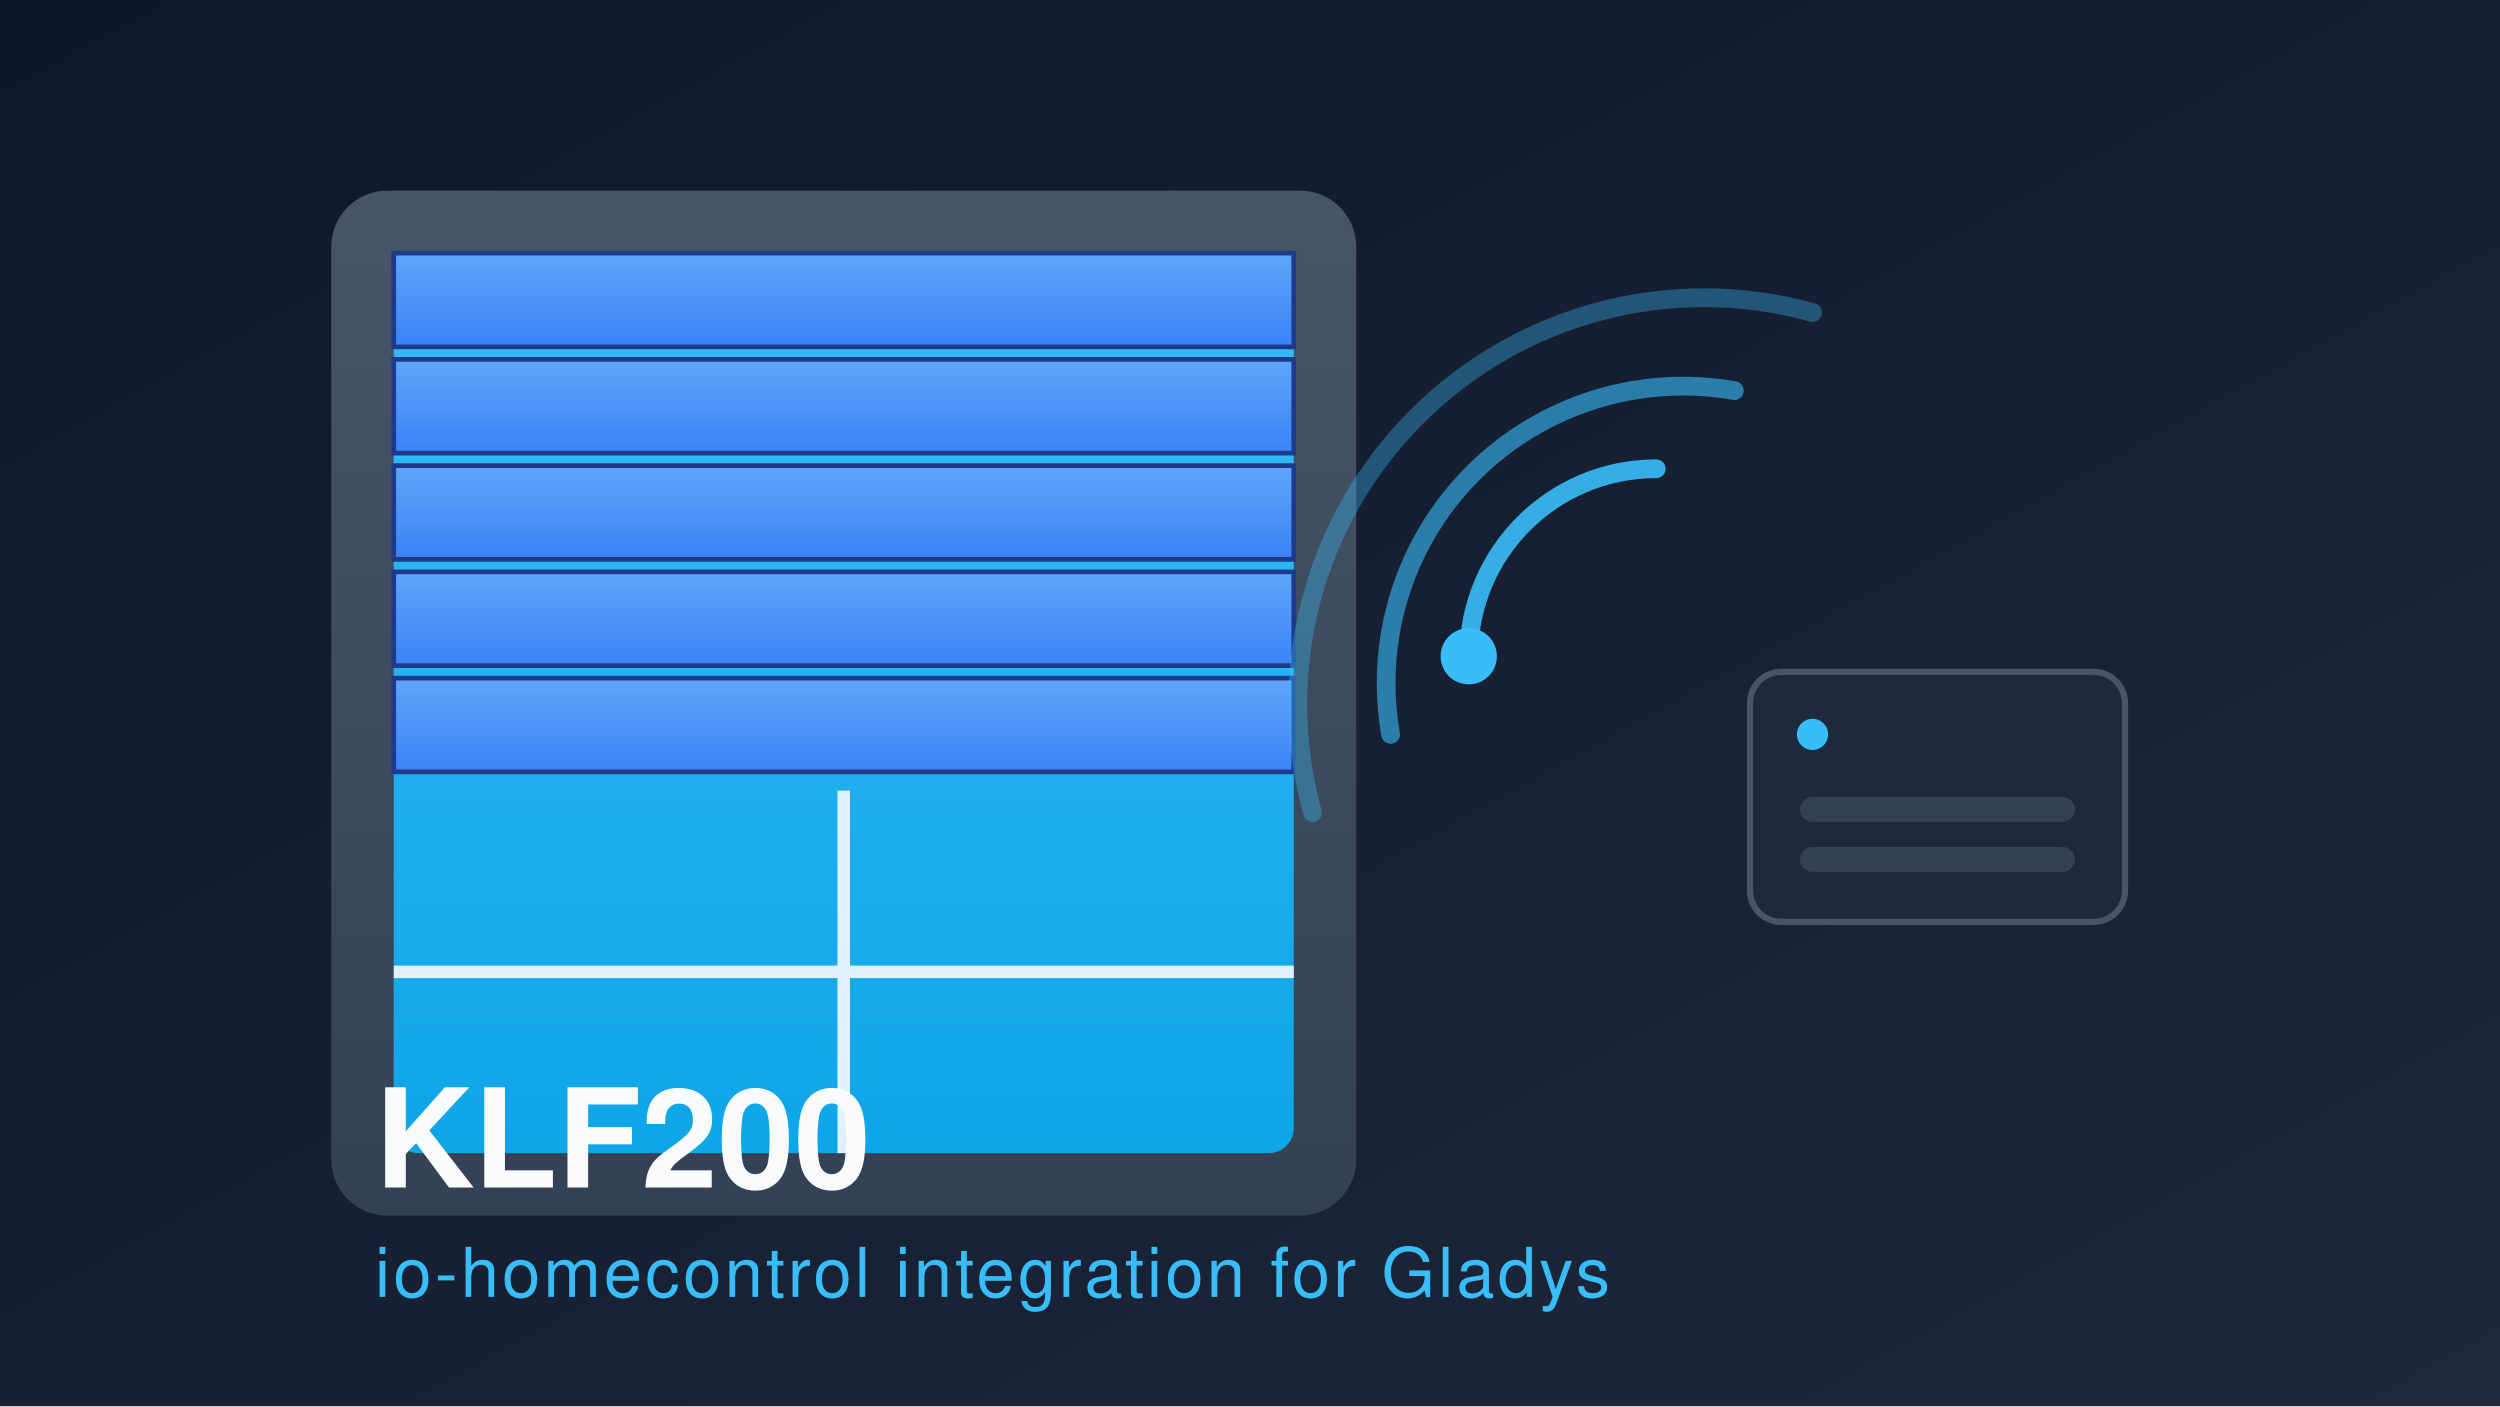
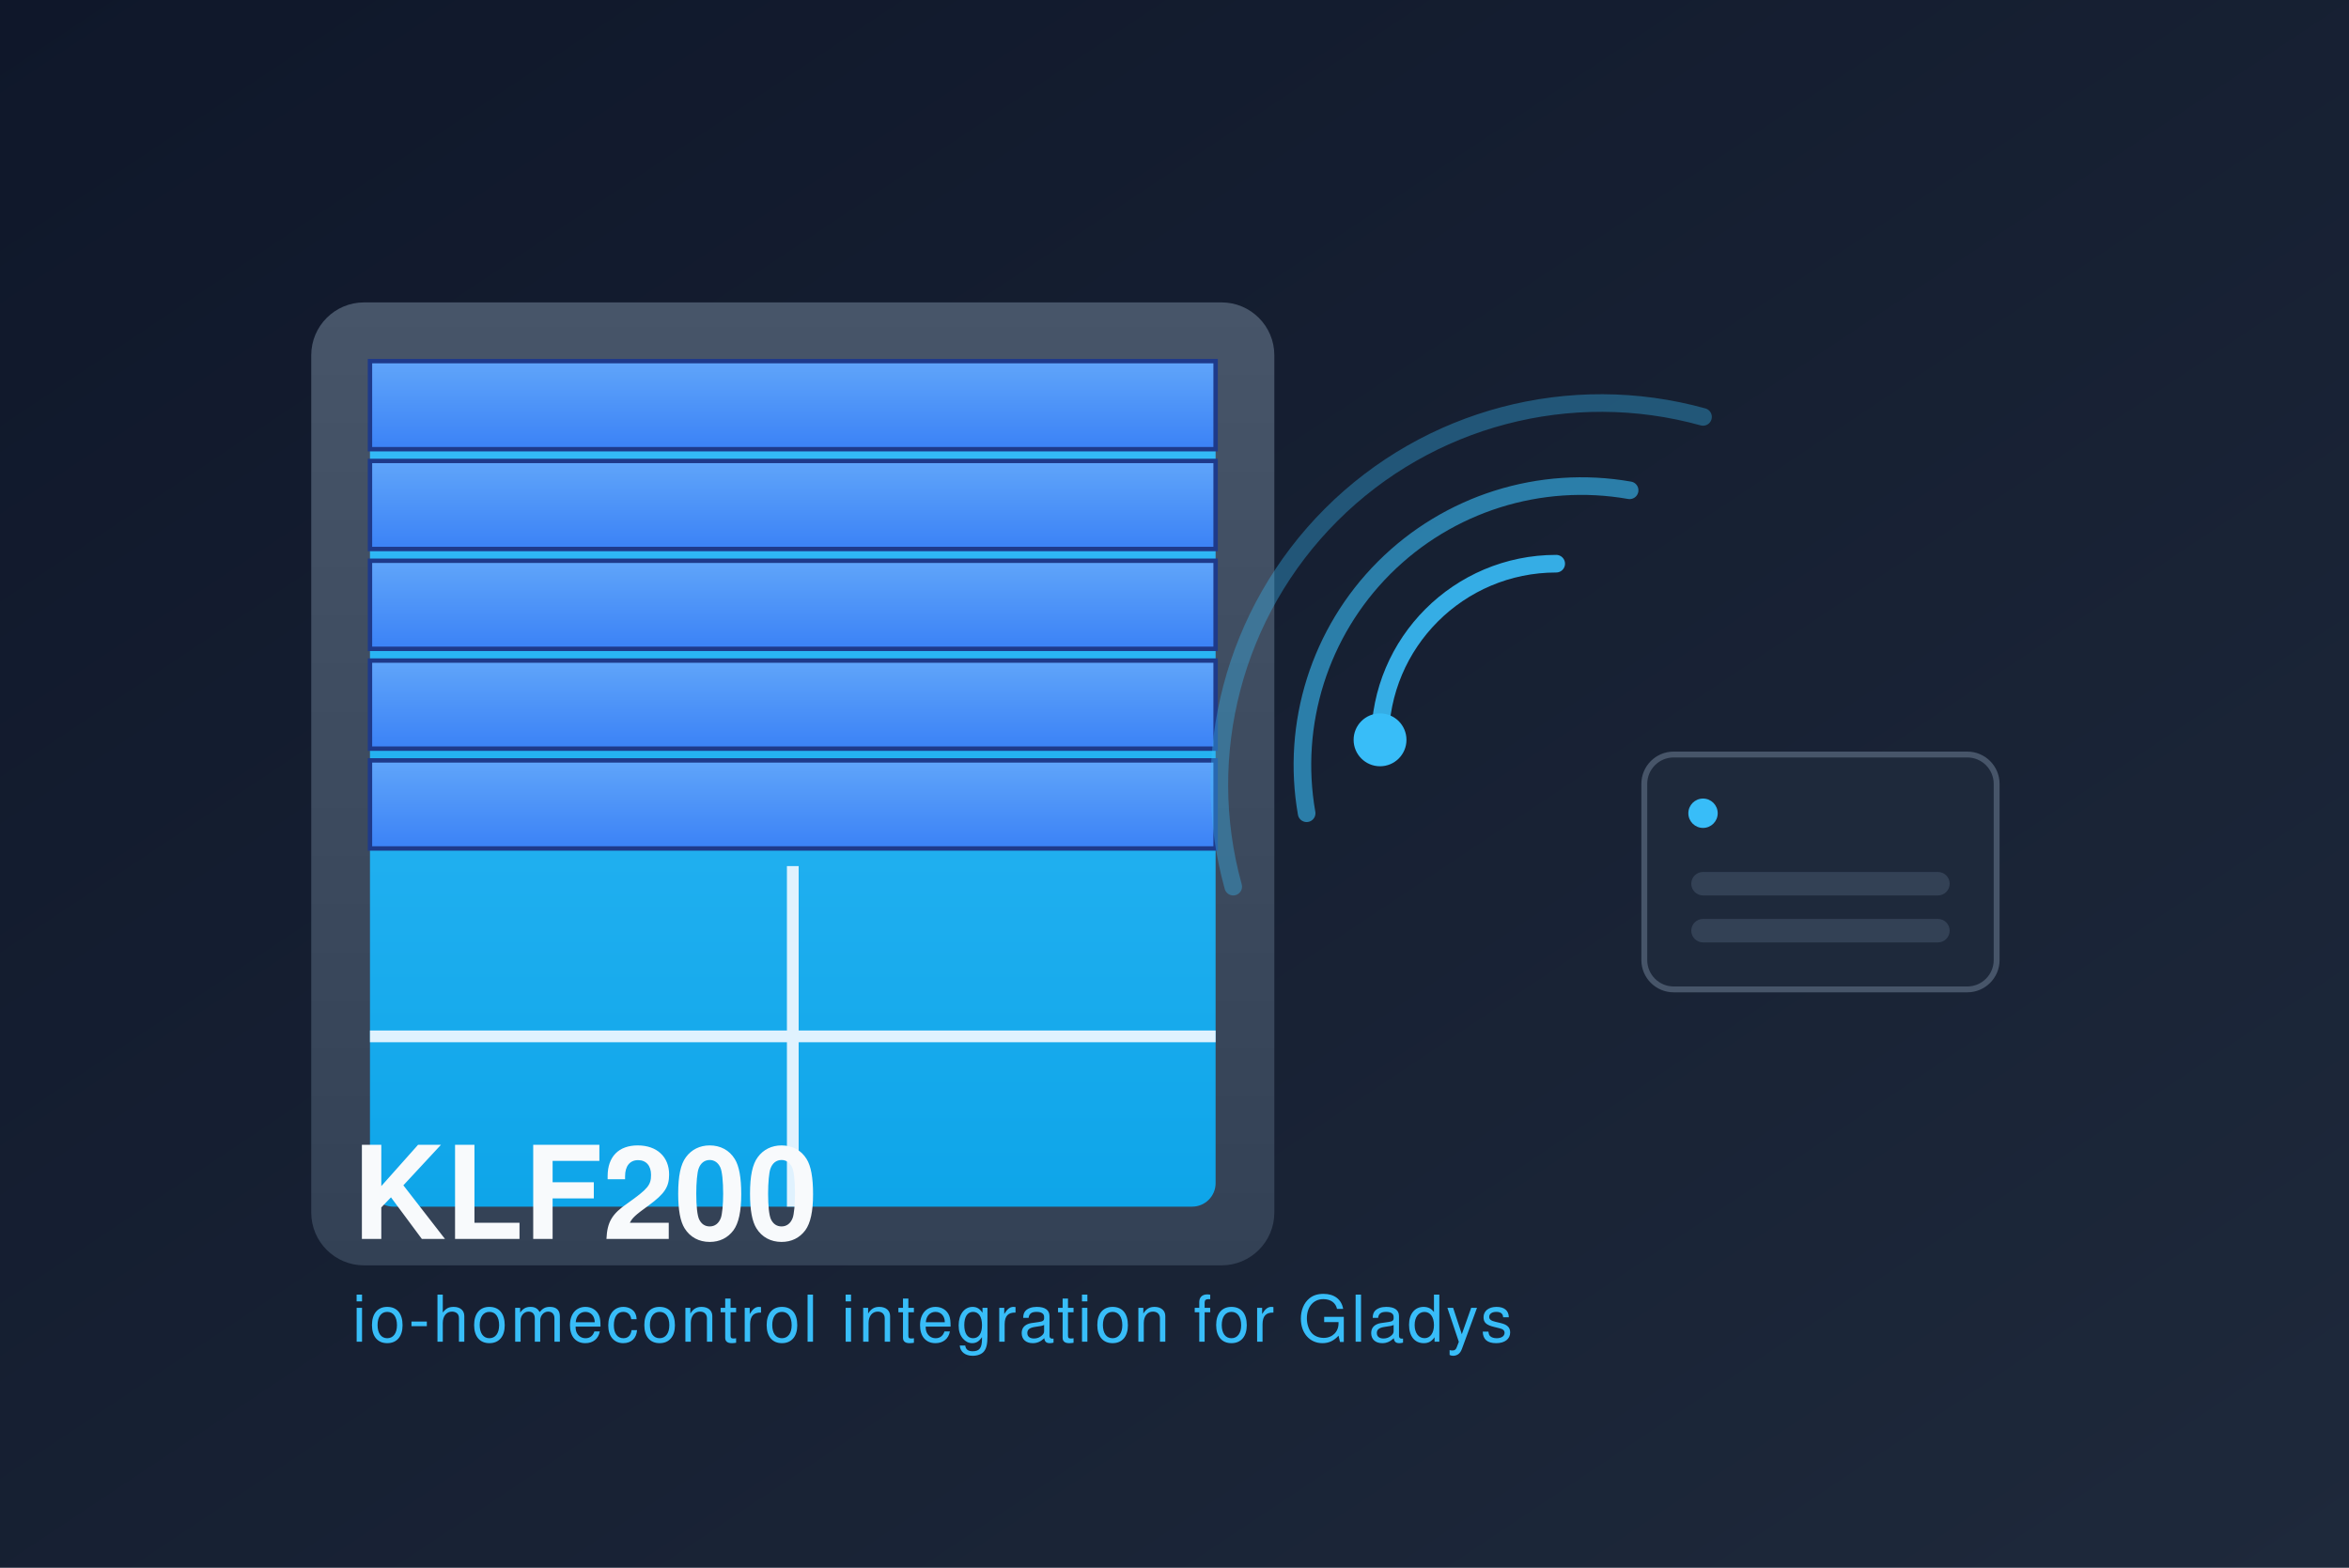
- <svg xmlns="http://www.w3.org/2000/svg" viewBox="0 0 800 450">
+ <svg xmlns="http://www.w3.org/2000/svg" viewBox="0 0 800 534">
  <defs>
    <linearGradient id="bg" x1="0" y1="0" x2="1" y2="1">
      <stop offset="0%" stop-color="#0f172a" />
      <stop offset="100%" stop-color="#1e293b" />
    </linearGradient>
    <linearGradient id="frame" x1="0" y1="0" x2="0" y2="1">
      <stop offset="0%" stop-color="#475569" />
      <stop offset="100%" stop-color="#334155" />
    </linearGradient>
    <linearGradient id="slat" x1="0" y1="0" x2="0" y2="1">
      <stop offset="0%" stop-color="#60a5fa" />
      <stop offset="100%" stop-color="#3b82f6" />
    </linearGradient>
    <linearGradient id="sky" x1="0" y1="0" x2="0" y2="1">
      <stop offset="0%" stop-color="#38bdf8" />
      <stop offset="100%" stop-color="#0ea5e9" />
    </linearGradient>
  </defs>
-   <rect width="800" height="450" fill="url(#bg)" />
-   <g transform="translate(120,75)">
-     <rect x="-14" y="-14" width="328" height="328" rx="18" fill="url(#frame)" />
-     <rect x="6" y="6" width="288" height="288" rx="8" fill="url(#sky)" />
-     <g>
-       <rect x="6" y="6" width="288" height="30" fill="url(#slat)" stroke="#1e3a8a" stroke-width="1.5" />
-       <rect x="6" y="40" width="288" height="30" fill="url(#slat)" stroke="#1e3a8a" stroke-width="1.5" />
-       <rect x="6" y="74" width="288" height="30" fill="url(#slat)" stroke="#1e3a8a" stroke-width="1.5" />
-       <rect x="6" y="108" width="288" height="30" fill="url(#slat)" stroke="#1e3a8a" stroke-width="1.5" />
-       <rect x="6" y="142" width="288" height="30" fill="url(#slat)" stroke="#1e3a8a" stroke-width="1.5" />
+   <rect width="800" height="534" fill="url(#bg)" />
+   <g transform="translate(0,42)">
+     <g transform="translate(120,75)">
+       <rect x="-14" y="-14" width="328" height="328" rx="18" fill="url(#frame)" />
+       <rect x="6" y="6" width="288" height="288" rx="8" fill="url(#sky)" />
+       <g>
+         <rect x="6" y="6" width="288" height="30" fill="url(#slat)" stroke="#1e3a8a" stroke-width="1.5" />
+         <rect x="6" y="40" width="288" height="30" fill="url(#slat)" stroke="#1e3a8a" stroke-width="1.5" />
+         <rect x="6" y="74" width="288" height="30" fill="url(#slat)" stroke="#1e3a8a" stroke-width="1.5" />
+         <rect x="6" y="108" width="288" height="30" fill="url(#slat)" stroke="#1e3a8a" stroke-width="1.5" />
+         <rect x="6" y="142" width="288" height="30" fill="url(#slat)" stroke="#1e3a8a" stroke-width="1.5" />
+       </g>
+       <line x1="150" y1="178" x2="150" y2="294" stroke="#e0f2fe" stroke-width="4" />
+       <line x1="6" y1="236" x2="294" y2="236" stroke="#e0f2fe" stroke-width="4" />
    </g>
-     <line x1="150" y1="178" x2="150" y2="294" stroke="#e0f2fe" stroke-width="4" />
-     <line x1="6" y1="236" x2="294" y2="236" stroke="#e0f2fe" stroke-width="4" />
+     <g transform="translate(470,150)" stroke="#38bdf8" fill="none" stroke-width="6" stroke-linecap="round">
+       <path d="M0,60 A60,60 0 0,1 60,0" opacity="0.9" />
+       <path d="M-25,85 A95,95 0 0,1 85,-25" opacity="0.6" />
+       <path d="M-50,110 A130,130 0 0,1 110,-50" opacity="0.35" />
+       <circle cx="0" cy="60" r="9" fill="#38bdf8" stroke="none" />
+     </g>
+     <g transform="translate(560,215)">
+       <rect x="0" y="0" width="120" height="80" rx="10" fill="#1e293b" stroke="#475569" stroke-width="2" />
+       <circle cx="20" cy="20" r="5" fill="#38bdf8" />
+       <rect x="16" y="40" width="88" height="8" rx="4" fill="#334155" />
+       <rect x="16" y="56" width="88" height="8" rx="4" fill="#334155" />
+     </g>
+     <text x="120" y="380" font-family="Helvetica, Arial, sans-serif" font-size="44" font-weight="700" fill="#f8fafc">KLF200</text>
+     <text x="120" y="415" font-family="Helvetica, Arial, sans-serif" font-size="22" font-weight="500" fill="#38bdf8" letter-spacing="1">io-homecontrol integration for Gladys</text>
  </g>
-   <g transform="translate(470,150)" stroke="#38bdf8" fill="none" stroke-width="6" stroke-linecap="round">
-     <path d="M0,60 A60,60 0 0,1 60,0" opacity="0.9" />
-     <path d="M-25,85 A95,95 0 0,1 85,-25" opacity="0.6" />
-     <path d="M-50,110 A130,130 0 0,1 110,-50" opacity="0.35" />
-     <circle cx="0" cy="60" r="9" fill="#38bdf8" stroke="none" />
-   </g>
-   <g transform="translate(560,215)">
-     <rect x="0" y="0" width="120" height="80" rx="10" fill="#1e293b" stroke="#475569" stroke-width="2" />
-     <circle cx="20" cy="20" r="5" fill="#38bdf8" />
-     <rect x="16" y="40" width="88" height="8" rx="4" fill="#334155" />
-     <rect x="16" y="56" width="88" height="8" rx="4" fill="#334155" />
-   </g>
-   <text x="120" y="380" font-family="Helvetica, Arial, sans-serif" font-size="44" font-weight="700" fill="#f8fafc">KLF200</text>
-   <text x="120" y="415" font-family="Helvetica, Arial, sans-serif" font-size="22" font-weight="500" fill="#38bdf8" letter-spacing="1">io-homecontrol integration for Gladys</text>
</svg>
